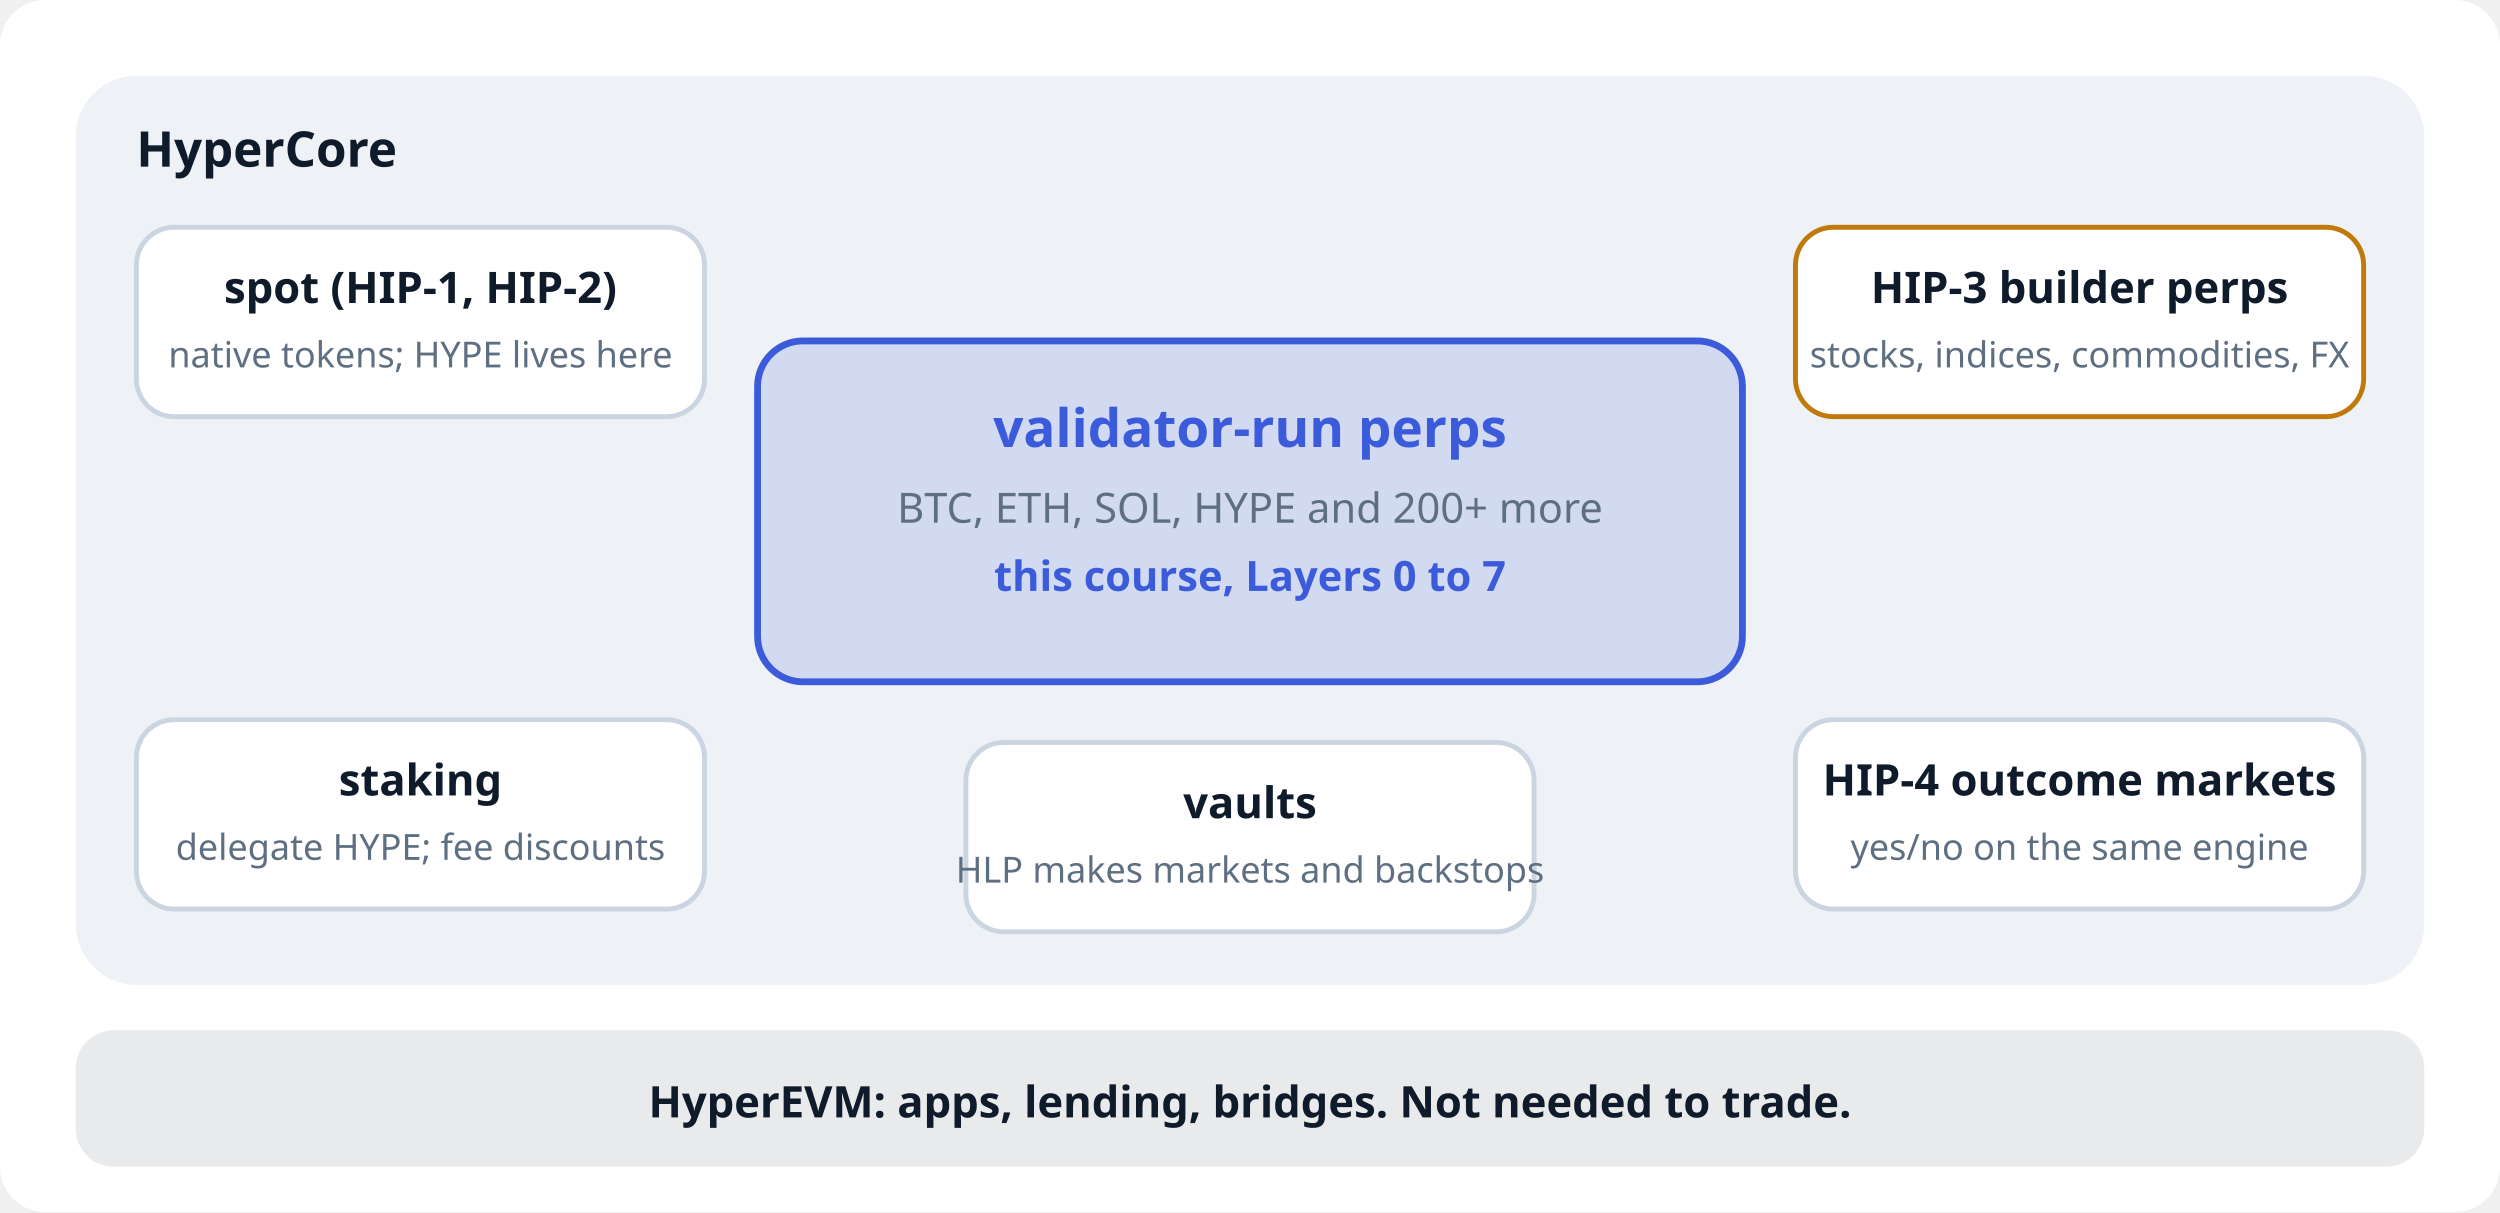
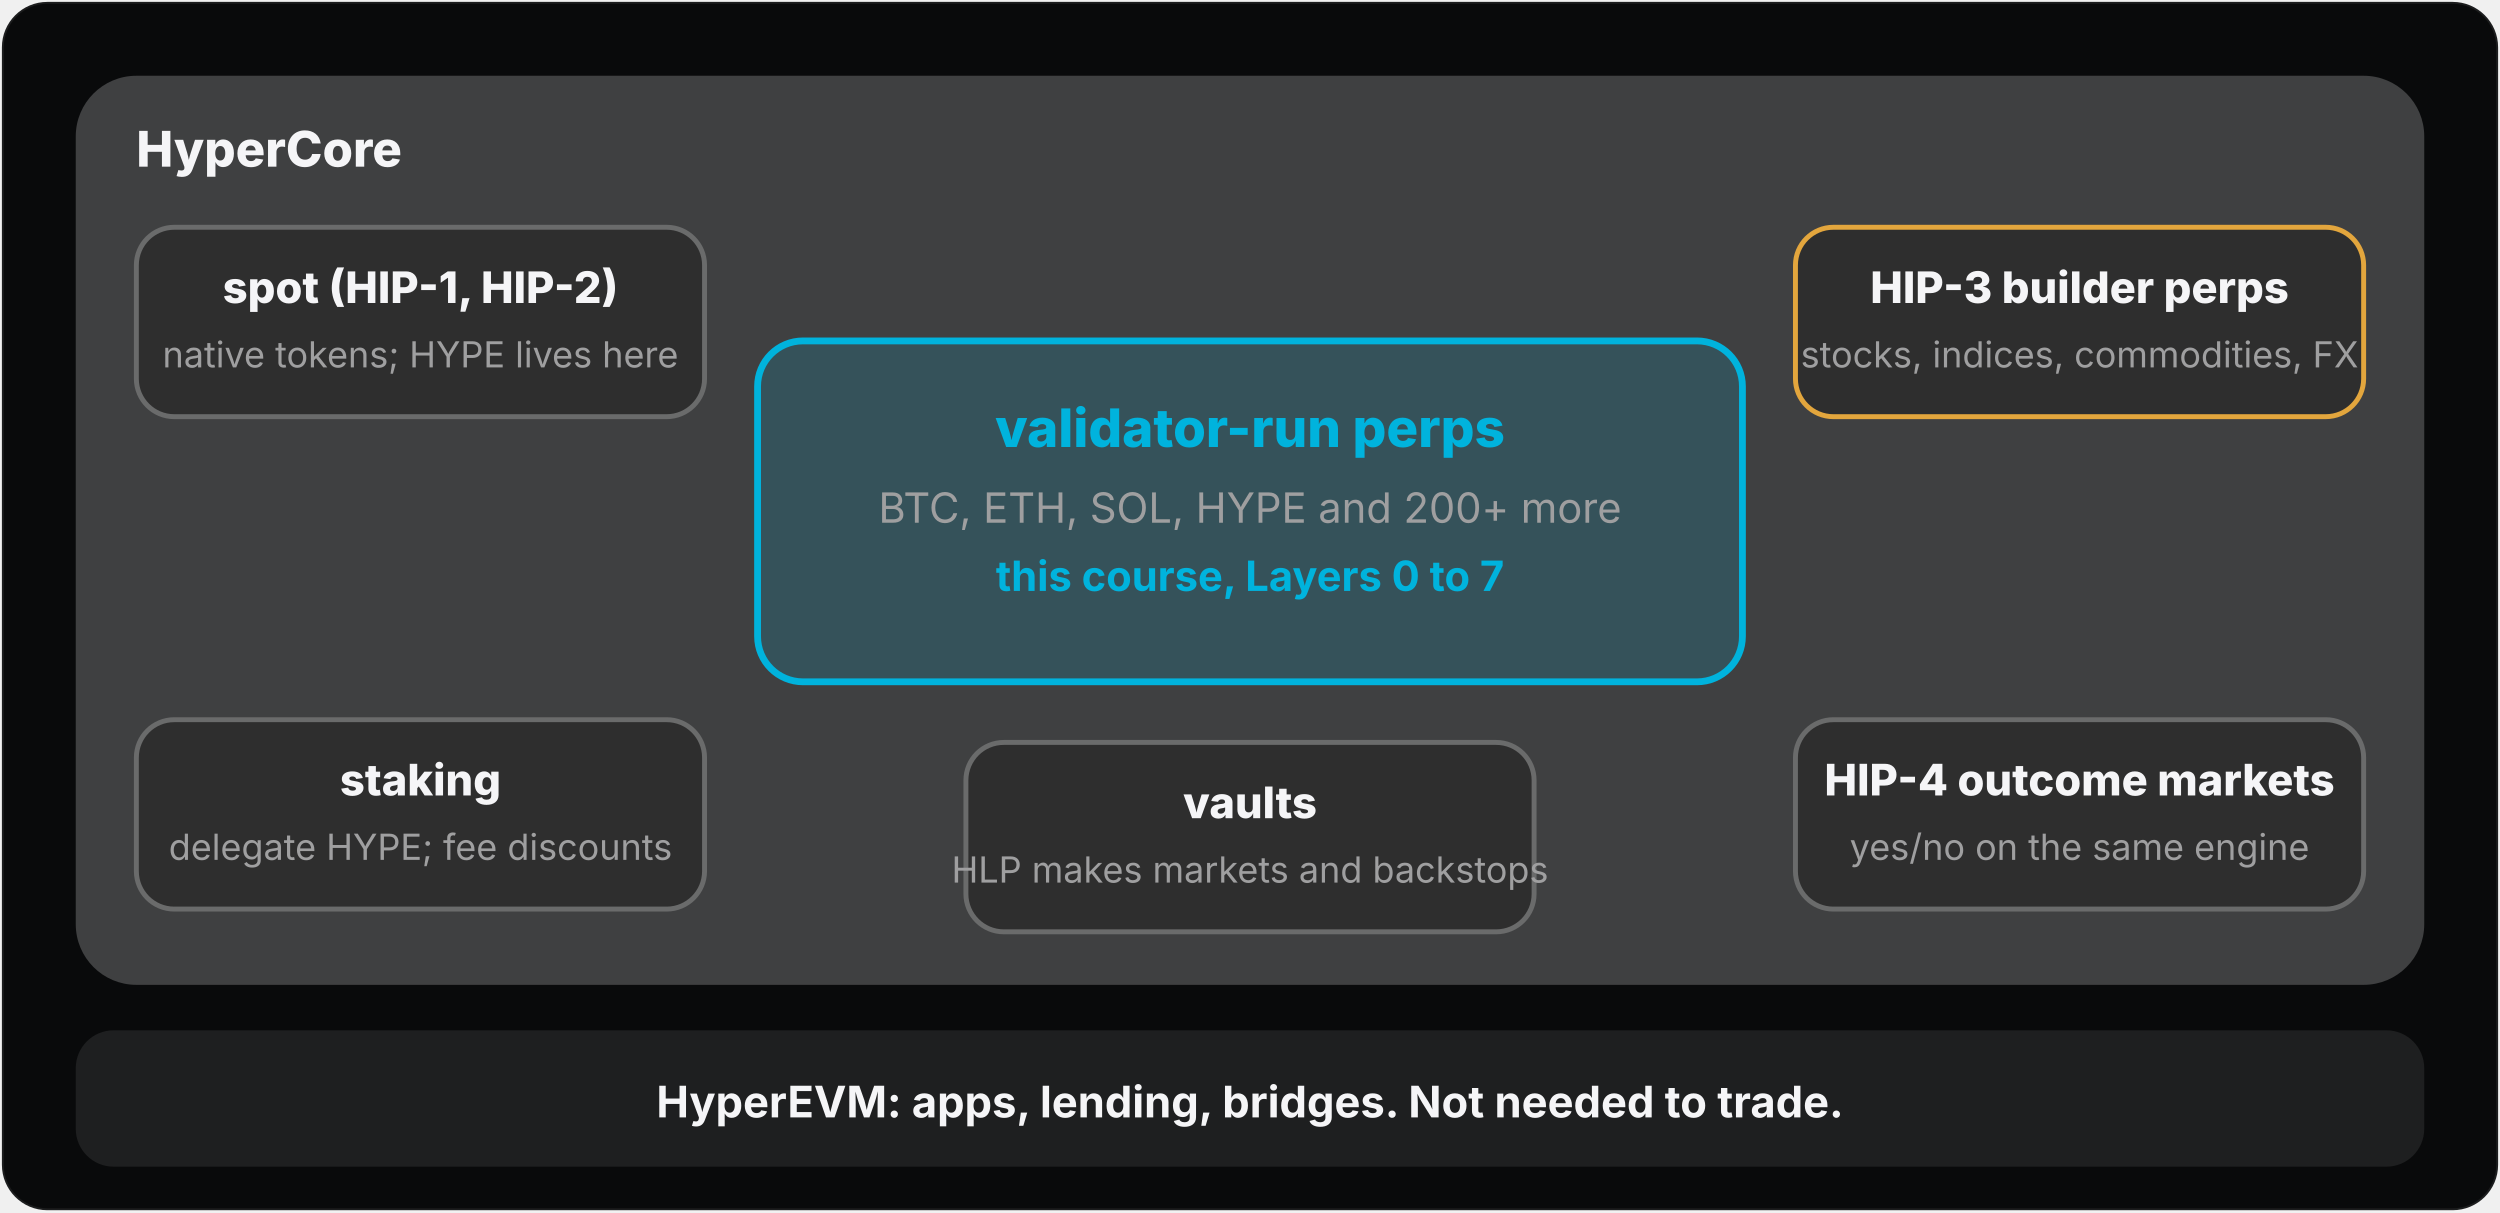
- <svg xmlns="http://www.w3.org/2000/svg" viewBox="0 0 660 320" role="img" aria-label="A map of the venue: validator-run perps in the centre, spot markets, builder-deployed HIP-3 perps, outcome markets, the HLP vault, user vaults and staking around it, and HyperEVM at the edge; the centre is where this course lives" style="font-family:Manrope, 'Segoe UI', system-ui, -apple-system, sans-serif;font-size:13px" data-w="660">
-   <rect x="0" y="0" width="660" height="320" rx="12" style="fill:#ffffff" />
+ <svg xmlns="http://www.w3.org/2000/svg" viewBox="0 0 660 320" role="img" aria-label="A map of the venue: validator-run perps in the centre, spot markets, builder-deployed HIP-3 perps, outcome markets, the HLP vault, user vaults and staking around it, and HyperEVM at the edge; the centre is where this course lives" style="font-family:Inter, 'Segoe UI', system-ui, -apple-system, sans-serif;font-size:13px" data-w="660">
+   <rect x="0.5" y="0.5" width="659" height="319" rx="12" style="fill:#090a0b;stroke:rgba(255,255,255,.08);stroke-width:1" />
  <defs>
    <marker id="fg65-ink" viewBox="0 0 10 10" refX="9" refY="5" markerWidth="7" markerHeight="7" orient="auto-start-reverse">
-       <path d="M0 0.5 L10 5 L0 9.5 z" style="fill:#0f1a2a" />
+       <path d="M0 0.5 L10 5 L0 9.5 z" style="fill:#f5f5f7" />
    </marker>
    <marker id="fg65-muted" viewBox="0 0 10 10" refX="9" refY="5" markerWidth="7" markerHeight="7" orient="auto-start-reverse">
-       <path d="M0 0.5 L10 5 L0 9.5 z" style="fill:#5f6f82" />
+       <path d="M0 0.5 L10 5 L0 9.5 z" style="fill:#9f9fa0" />
    </marker>
    <marker id="fg65-bid" viewBox="0 0 10 10" refX="9" refY="5" markerWidth="7" markerHeight="7" orient="auto-start-reverse">
-       <path d="M0 0.5 L10 5 L0 9.5 z" style="fill:#15934f" />
+       <path d="M0 0.5 L10 5 L0 9.5 z" style="fill:#4fce8f" />
    </marker>
    <marker id="fg65-ask" viewBox="0 0 10 10" refX="9" refY="5" markerWidth="7" markerHeight="7" orient="auto-start-reverse">
-       <path d="M0 0.5 L10 5 L0 9.5 z" style="fill:#d0392b" />
+       <path d="M0 0.5 L10 5 L0 9.5 z" style="fill:#f47067" />
    </marker>
    <marker id="fg65-you" viewBox="0 0 10 10" refX="9" refY="5" markerWidth="7" markerHeight="7" orient="auto-start-reverse">
-       <path d="M0 0.5 L10 5 L0 9.5 z" style="fill:#3b5bdb" />
+       <path d="M0 0.5 L10 5 L0 9.5 z" style="fill:#00b3dd" />
    </marker>
    <marker id="fg65-oracle" viewBox="0 0 10 10" refX="9" refY="5" markerWidth="7" markerHeight="7" orient="auto-start-reverse">
-       <path d="M0 0.5 L10 5 L0 9.5 z" style="fill:#c07a0c" />
+       <path d="M0 0.5 L10 5 L0 9.5 z" style="fill:#e3a63d" />
    </marker>
    <marker id="fg65-mint" viewBox="0 0 10 10" refX="9" refY="5" markerWidth="7" markerHeight="7" orient="auto-start-reverse">
-       <path d="M0 0.5 L10 5 L0 9.5 z" style="fill:#0e9a86" />
+       <path d="M0 0.5 L10 5 L0 9.5 z" style="fill:#ffffff" />
    </marker>
  </defs>
-   <rect x="20" y="20" width="620" height="240" rx="16" style="fill:#eef2f6" />
-   <text x="36" y="44" style="fill:#0f1a2a;font-size:13px;font-weight:800">HyperCore</text>
-   <rect x="200" y="90" width="260" height="90" rx="12" style="fill:rgba(59,91,219,.16);stroke:#3b5bdb;stroke-width:1.8" />
-   <text x="330" y="118" text-anchor="middle" style="fill:#3b5bdb;font-size:14px;font-weight:800">validator-run perps</text>
-   <text x="330" y="138" text-anchor="middle" style="fill:#5f6f82;font-size:11px">BTC, ETH, SOL, HYPE and 200+ more</text>
-   <text x="330" y="156" text-anchor="middle" style="fill:#3b5bdb;font-size:11px;font-weight:700">this course, Layers 0 to 7</text>
-   <rect x="36" y="60" width="150" height="50" rx="10" style="fill:#ffffff;stroke:#cbd5e1;stroke-width:1.3" />
-   <text x="111" y="80" text-anchor="middle" style="fill:#0f1a2a;font-size:11.5px;font-weight:800">spot (HIP-1, HIP-2)</text>
-   <text x="111" y="97" text-anchor="middle" style="fill:#5f6f82;font-size:9.5px">native tokens; HYPE lives here</text>
-   <rect x="36" y="190" width="150" height="50" rx="10" style="fill:#ffffff;stroke:#cbd5e1;stroke-width:1.3" />
-   <text x="111" y="210" text-anchor="middle" style="fill:#0f1a2a;font-size:11.5px;font-weight:800">staking</text>
-   <text x="111" y="227" text-anchor="middle" style="fill:#5f6f82;font-size:9.5px">delegate HYPE; fee discounts</text>
-   <rect x="474" y="60" width="150" height="50" rx="10" style="fill:#ffffff;stroke:#c07a0c;stroke-width:1.3" />
-   <text x="549" y="80" text-anchor="middle" style="fill:#0f1a2a;font-size:11.5px;font-weight:800">HIP-3 builder perps</text>
-   <text x="549" y="97" text-anchor="middle" style="fill:#5f6f82;font-size:9.5px">stocks, indices, commodities, FX</text>
-   <rect x="474" y="190" width="150" height="50" rx="10" style="fill:#ffffff;stroke:#cbd5e1;stroke-width:1.3" />
-   <text x="549" y="210" text-anchor="middle" style="fill:#0f1a2a;font-size:11.5px;font-weight:800">HIP-4 outcome markets</text>
-   <text x="549" y="227" text-anchor="middle" style="fill:#5f6f82;font-size:9.5px">yes/no on the same engine</text>
-   <rect x="255" y="196" width="150" height="50" rx="10" style="fill:#ffffff;stroke:#cbd5e1;stroke-width:1.3" />
-   <text x="330" y="216" text-anchor="middle" style="fill:#0f1a2a;font-size:11.5px;font-weight:800">vaults</text>
-   <text x="330" y="233" text-anchor="middle" style="fill:#5f6f82;font-size:9.5px">HLP makes markets and backstops</text>
-   <rect x="20" y="272" width="620" height="36" rx="10" style="fill:rgba(15,26,42,.09)" />
-   <text x="330" y="295" text-anchor="middle" style="fill:#0f1a2a;font-size:11.5px;font-weight:700">HyperEVM: apps, lending, bridges. Not needed to trade.</text>
+   <rect x="20" y="20" width="620" height="240" rx="16" style="fill:#3f4041" />
+   <text x="36" y="44" style="fill:#f5f5f7;font-size:13px;font-weight:800">HyperCore</text>
+   <rect x="200" y="90" width="260" height="90" rx="12" style="fill:rgba(0,179,221,.16);stroke:#00b3dd;stroke-width:1.8" />
+   <text x="330" y="118" text-anchor="middle" style="fill:#00b3dd;font-size:14px;font-weight:800">validator-run perps</text>
+   <text x="330" y="138" text-anchor="middle" style="fill:#9f9fa0;font-size:11px">BTC, ETH, SOL, HYPE and 200+ more</text>
+   <text x="330" y="156" text-anchor="middle" style="fill:#00b3dd;font-size:11px;font-weight:700">this course, Layers 0 to 7</text>
+   <rect x="36" y="60" width="150" height="50" rx="10" style="fill:#2e2e2e;stroke:#6a6b6b;stroke-width:1.3" />
+   <text x="111" y="80" text-anchor="middle" style="fill:#f5f5f7;font-size:11.5px;font-weight:800">spot (HIP-1, HIP-2)</text>
+   <text x="111" y="97" text-anchor="middle" style="fill:#9f9fa0;font-size:9.5px">native tokens; HYPE lives here</text>
+   <rect x="36" y="190" width="150" height="50" rx="10" style="fill:#2e2e2e;stroke:#6a6b6b;stroke-width:1.3" />
+   <text x="111" y="210" text-anchor="middle" style="fill:#f5f5f7;font-size:11.5px;font-weight:800">staking</text>
+   <text x="111" y="227" text-anchor="middle" style="fill:#9f9fa0;font-size:9.5px">delegate HYPE; fee discounts</text>
+   <rect x="474" y="60" width="150" height="50" rx="10" style="fill:#2e2e2e;stroke:#e3a63d;stroke-width:1.3" />
+   <text x="549" y="80" text-anchor="middle" style="fill:#f5f5f7;font-size:11.5px;font-weight:800">HIP-3 builder perps</text>
+   <text x="549" y="97" text-anchor="middle" style="fill:#9f9fa0;font-size:9.5px">stocks, indices, commodities, FX</text>
+   <rect x="474" y="190" width="150" height="50" rx="10" style="fill:#2e2e2e;stroke:#6a6b6b;stroke-width:1.3" />
+   <text x="549" y="210" text-anchor="middle" style="fill:#f5f5f7;font-size:11.5px;font-weight:800">HIP-4 outcome markets</text>
+   <text x="549" y="227" text-anchor="middle" style="fill:#9f9fa0;font-size:9.5px">yes/no on the same engine</text>
+   <rect x="255" y="196" width="150" height="50" rx="10" style="fill:#2e2e2e;stroke:#6a6b6b;stroke-width:1.3" />
+   <text x="330" y="216" text-anchor="middle" style="fill:#f5f5f7;font-size:11.5px;font-weight:800">vaults</text>
+   <text x="330" y="233" text-anchor="middle" style="fill:#9f9fa0;font-size:9.5px">HLP makes markets and backstops</text>
+   <rect x="20" y="272" width="620" height="36" rx="10" style="fill:rgba(245,245,247,.09)" />
+   <text x="330" y="295" text-anchor="middle" style="fill:#f5f5f7;font-size:11.5px;font-weight:700">HyperEVM: apps, lending, bridges. Not needed to trade.</text>
</svg>
